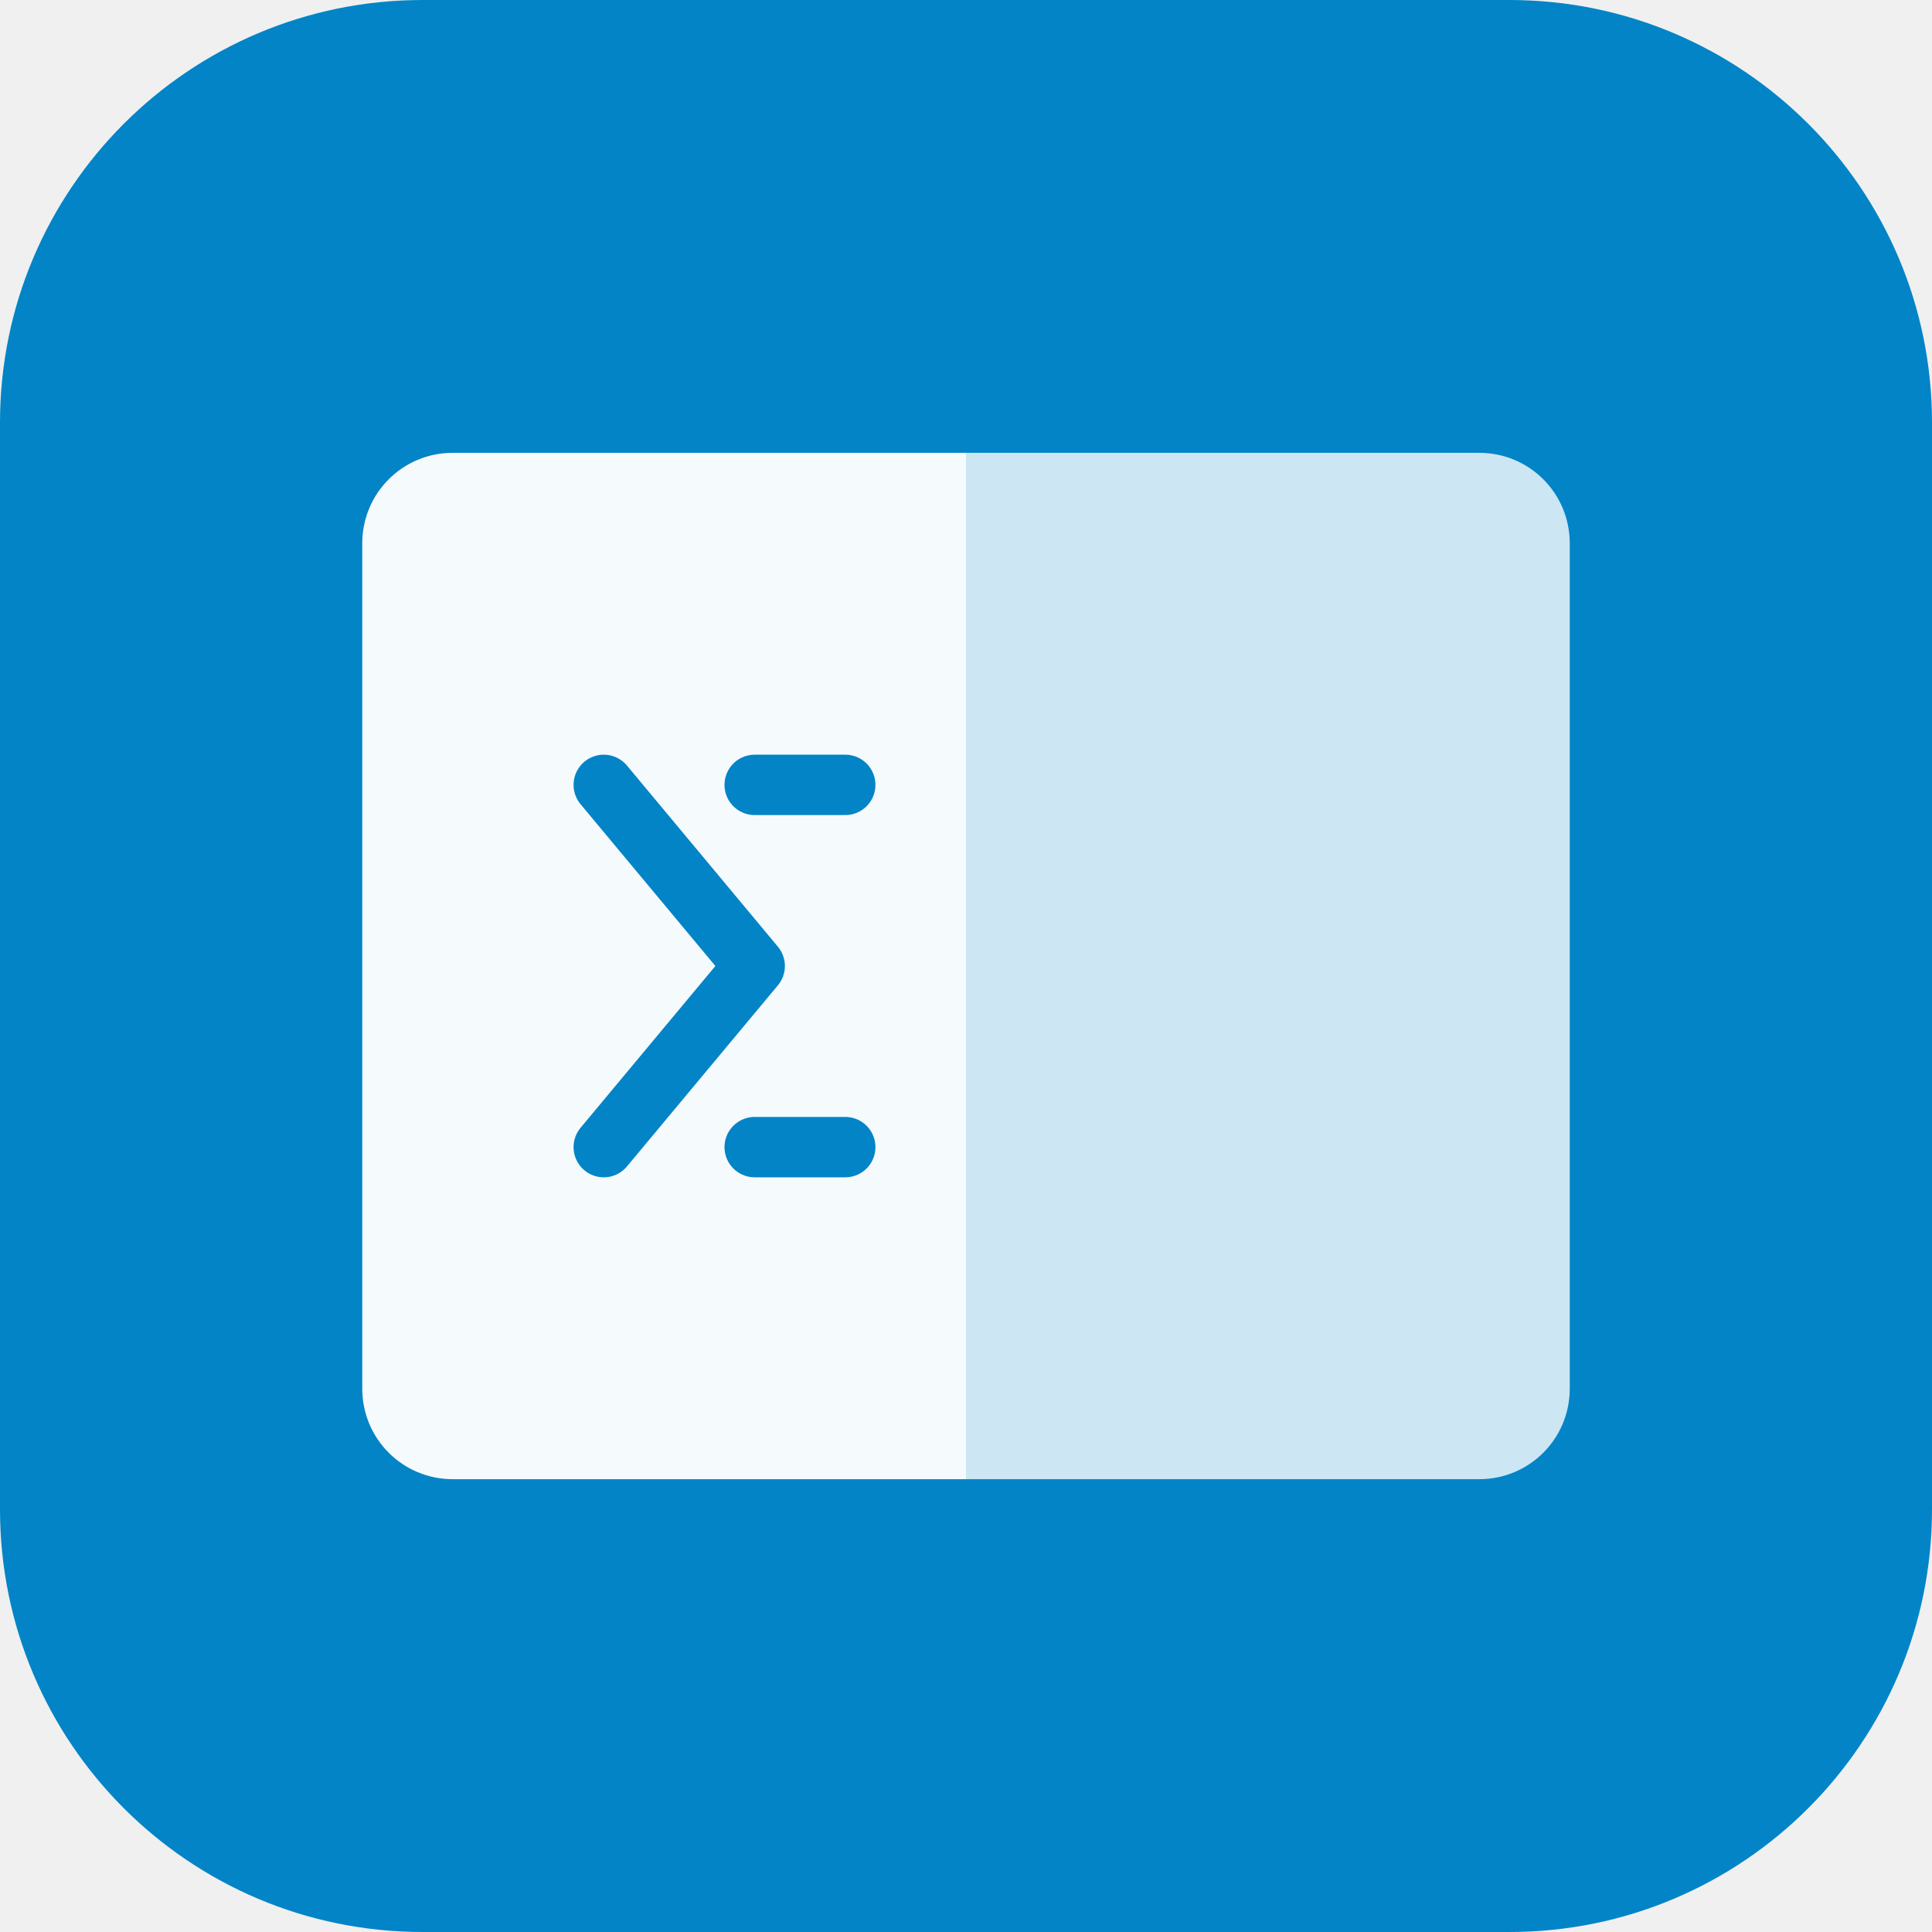
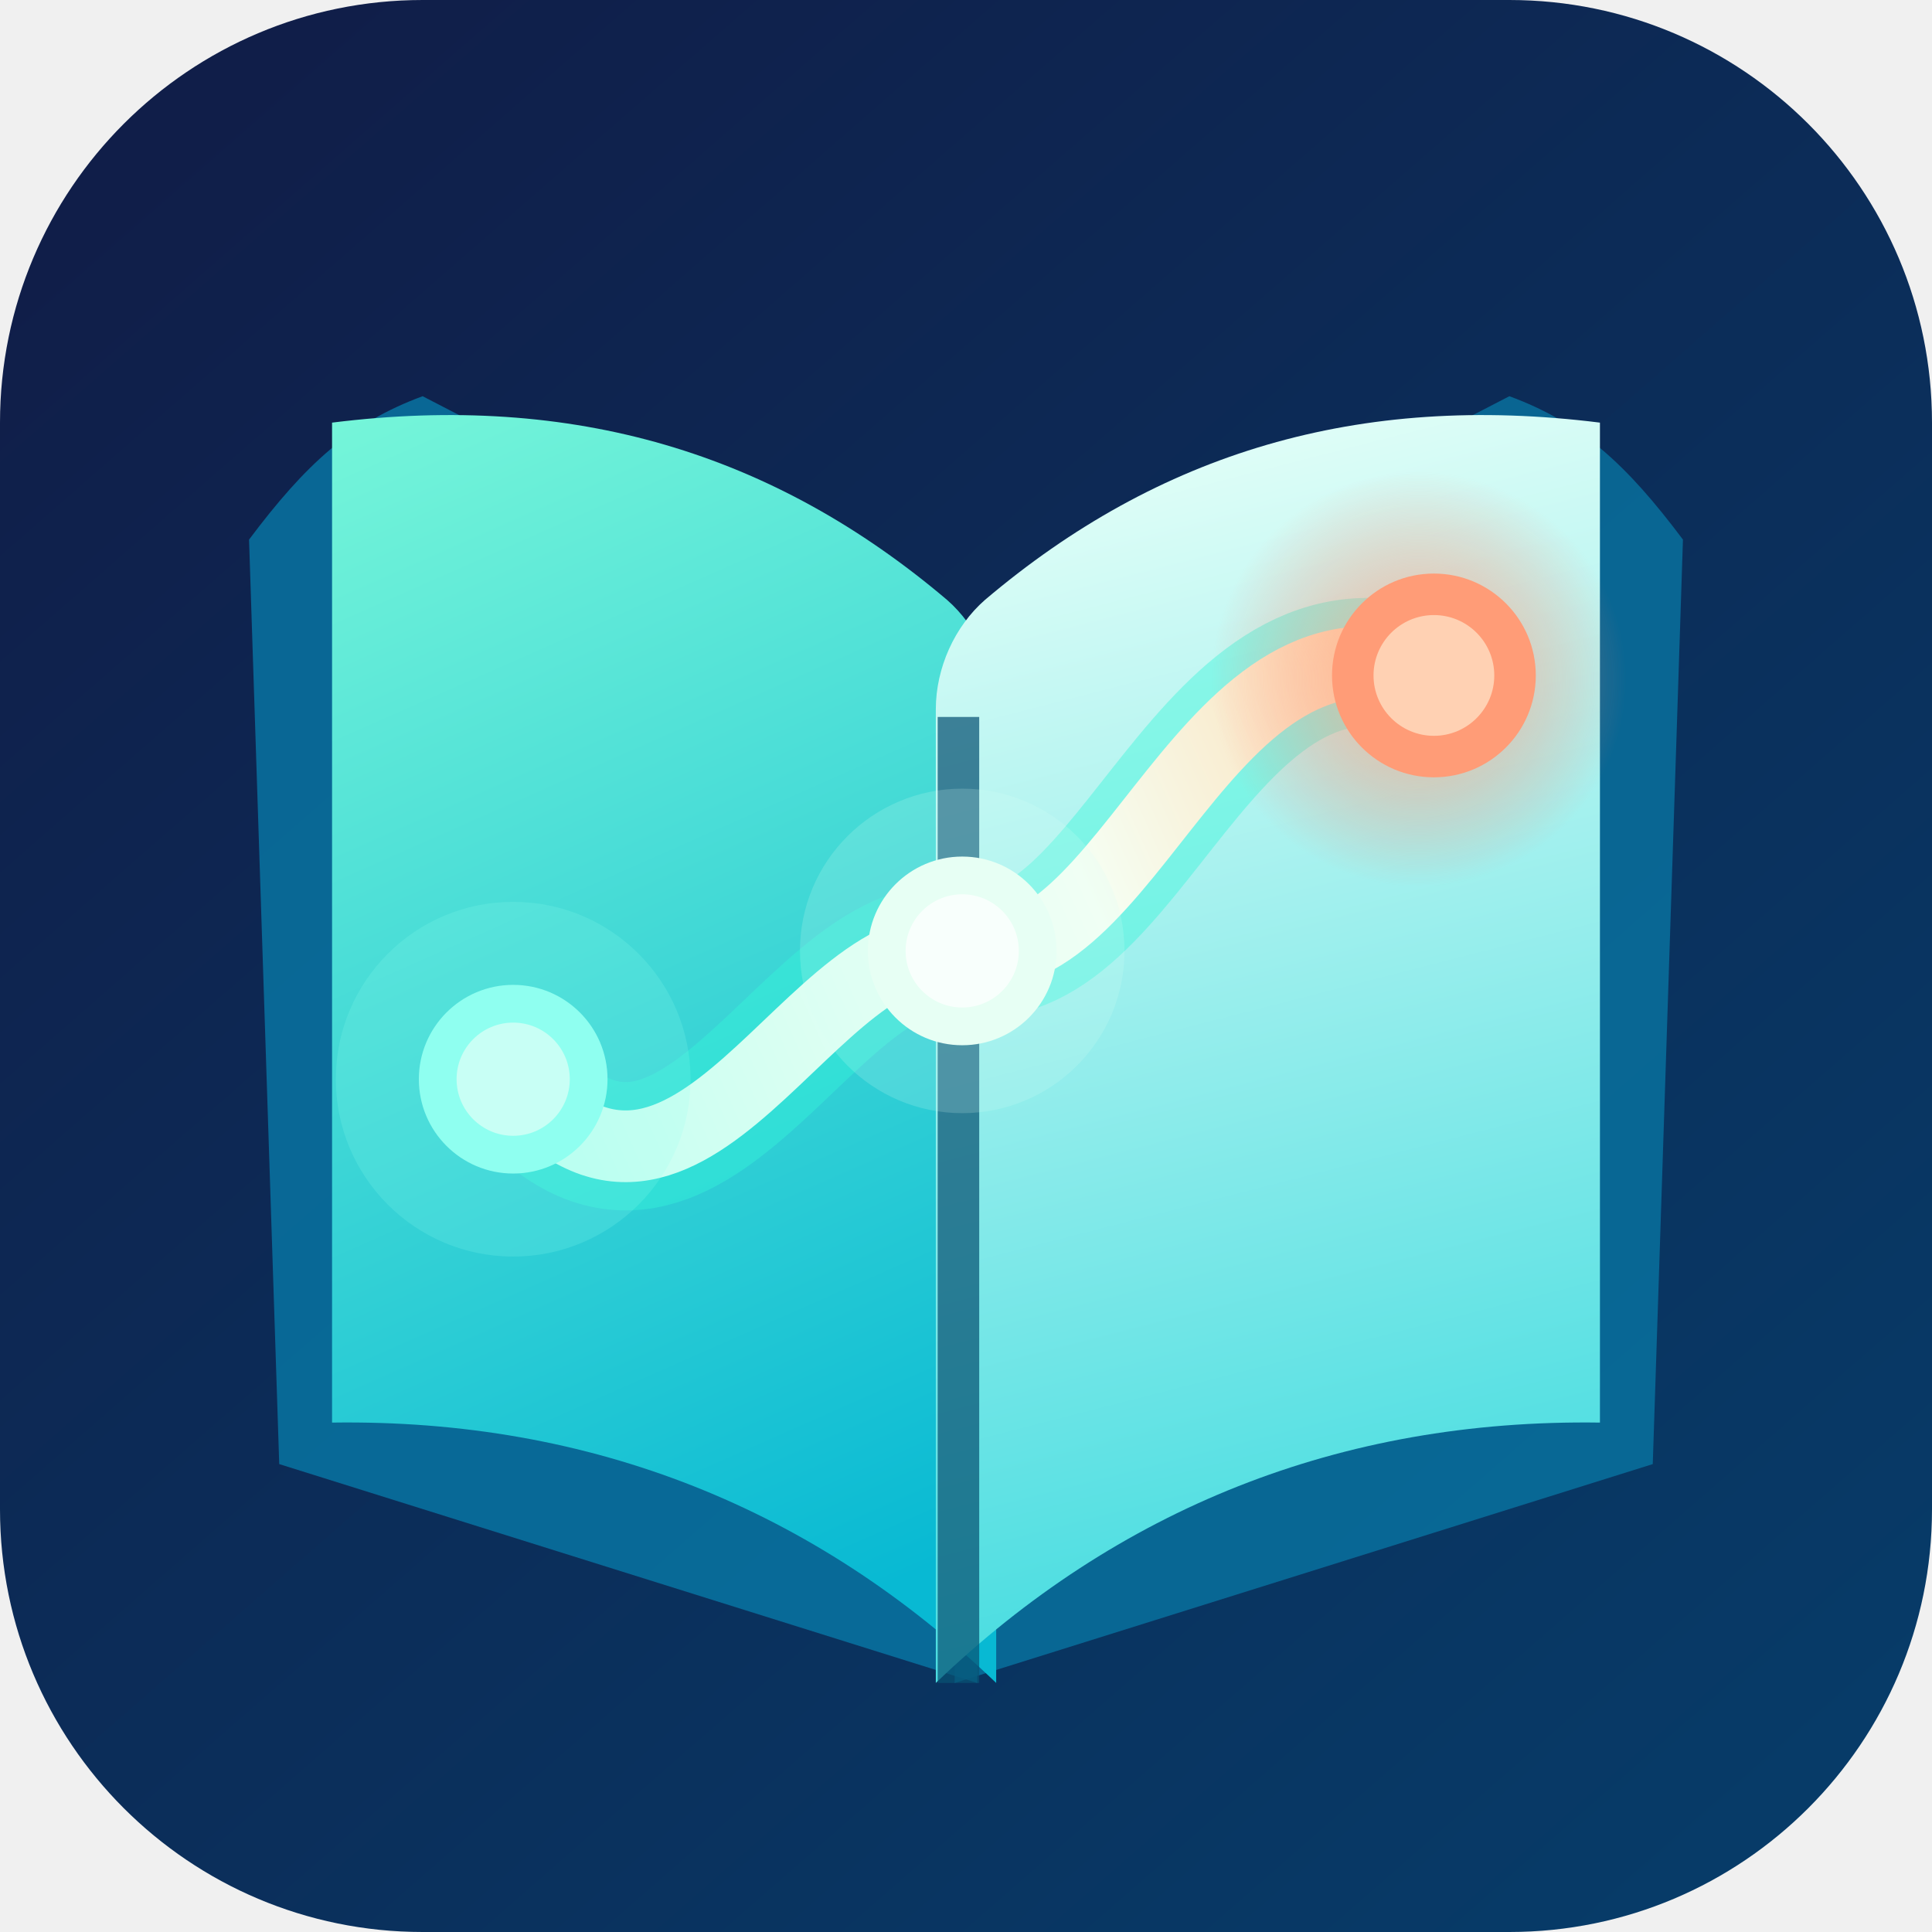
- <svg xmlns="http://www.w3.org/2000/svg" viewBox="0 0 512 512">
-   <rect width="512" height="512" rx="112" fill="#0284c7" />
-   <path d="M96 144c0-13.3 10.7-24 24-24h136v272H120c-13.3 0-24-10.7-24-24V144Z" fill="#fff" fill-opacity=".96" />
-   <path d="M256 120h136c13.3 0 24 10.7 24 24v224c0 13.3-10.7 24-24 24H256V120Z" fill="#fff" fill-opacity=".8" />
-   <path d="m160 208 40 48-40 48m64-96h-24m24 96h-24" fill="none" stroke="#0284c7" stroke-width="16" stroke-linecap="round" stroke-linejoin="round" />
+ <svg xmlns="http://www.w3.org/2000/svg" viewBox="0 0 512 512" fill="none">
+   <defs>
+     <linearGradient id="bg" x1="52" y1="32" x2="454" y2="492" gradientUnits="userSpaceOnUse">
+       <stop stop-color="#101e49" />
+       <stop offset="1" stop-color="#073b68" />
+     </linearGradient>
+     <linearGradient id="left" x1="112" y1="102" x2="250" y2="414" gradientUnits="userSpaceOnUse">
+       <stop stop-color="#75f5d9" />
+       <stop offset="1" stop-color="#08b9d3" />
+     </linearGradient>
+     <linearGradient id="right" x1="330" y1="102" x2="410" y2="414" gradientUnits="userSpaceOnUse">
+       <stop stop-color="#e6fff8" />
+       <stop offset="1" stop-color="#45dce0" />
+     </linearGradient>
+     <linearGradient id="route" x1="140" y1="300" x2="394" y2="186" gradientUnits="userSpaceOnUse">
+       <stop stop-color="#c2fff1" />
+       <stop offset=".58" stop-color="#f5fff4" />
+       <stop offset="1" stop-color="#ffd6a5" />
+     </linearGradient>
+     <radialGradient id="coral" cx="0" cy="0" r="1" gradientTransform="matrix(0 55 -55 0 376 180)" gradientUnits="userSpaceOnUse">
+       <stop stop-color="#ffb08a" stop-opacity=".8" />
+       <stop offset="1" stop-color="#ff806b" stop-opacity="0" />
+     </radialGradient>
+   </defs>
+   <rect width="512" height="512" rx="112" fill="url(#bg)" />
+   <path d="M66 143c15-20 27-31 46-38l147 76v265L74 388l-8-245Z" fill="#0878a6" opacity=".8" />
+   <path d="M446 143c-15-20-27-31-46-38l-147 76v265l185-58 8-245Z" fill="#0878a6" opacity=".75" />
+   <path d="M88 112c64-8 117 8 163 47 8 7 13 18 13 29v258c-48-46-107-70-176-69V112Z" fill="url(#left)" />
+   <path d="M424 112c-64-8-117 8-163 47-8 7-13 18-13 29v258c48-46 107-70 176-69V112Z" fill="url(#right)" />
+   <path d="M254 190v256" stroke="#075374" stroke-opacity=".72" stroke-width="11" />
+   <path d="M136 286c47 57 79-42 119-34 45 9 64-97 125-73" stroke="#35f5da" stroke-opacity=".42" stroke-width="34" stroke-linecap="round" />
+   <path d="M136 286c47 57 79-42 119-34 45 9 64-97 125-73" stroke="url(#route)" stroke-width="19" stroke-linecap="round" />
+   <circle cx="136" cy="286" r="47" fill="#8ffff0" opacity=".18" />
+   <circle cx="255" cy="252" r="43" fill="#d9fff3" opacity=".18" />
+   <circle cx="380" cy="179" r="61" fill="url(#coral)" />
+   <circle cx="136" cy="286" r="25" fill="#8ffff0" />
+   <circle cx="255" cy="252" r="25" fill="#e7fff4" />
+   <circle cx="380" cy="179" r="27" fill="#ff9c77" />
+   <circle cx="136" cy="286" r="15" fill="#dffff6" opacity=".7" />
+   <circle cx="255" cy="252" r="15" fill="#fff" opacity=".72" />
+   <circle cx="380" cy="179" r="16" fill="#ffe6ca" opacity=".72" />
</svg>
